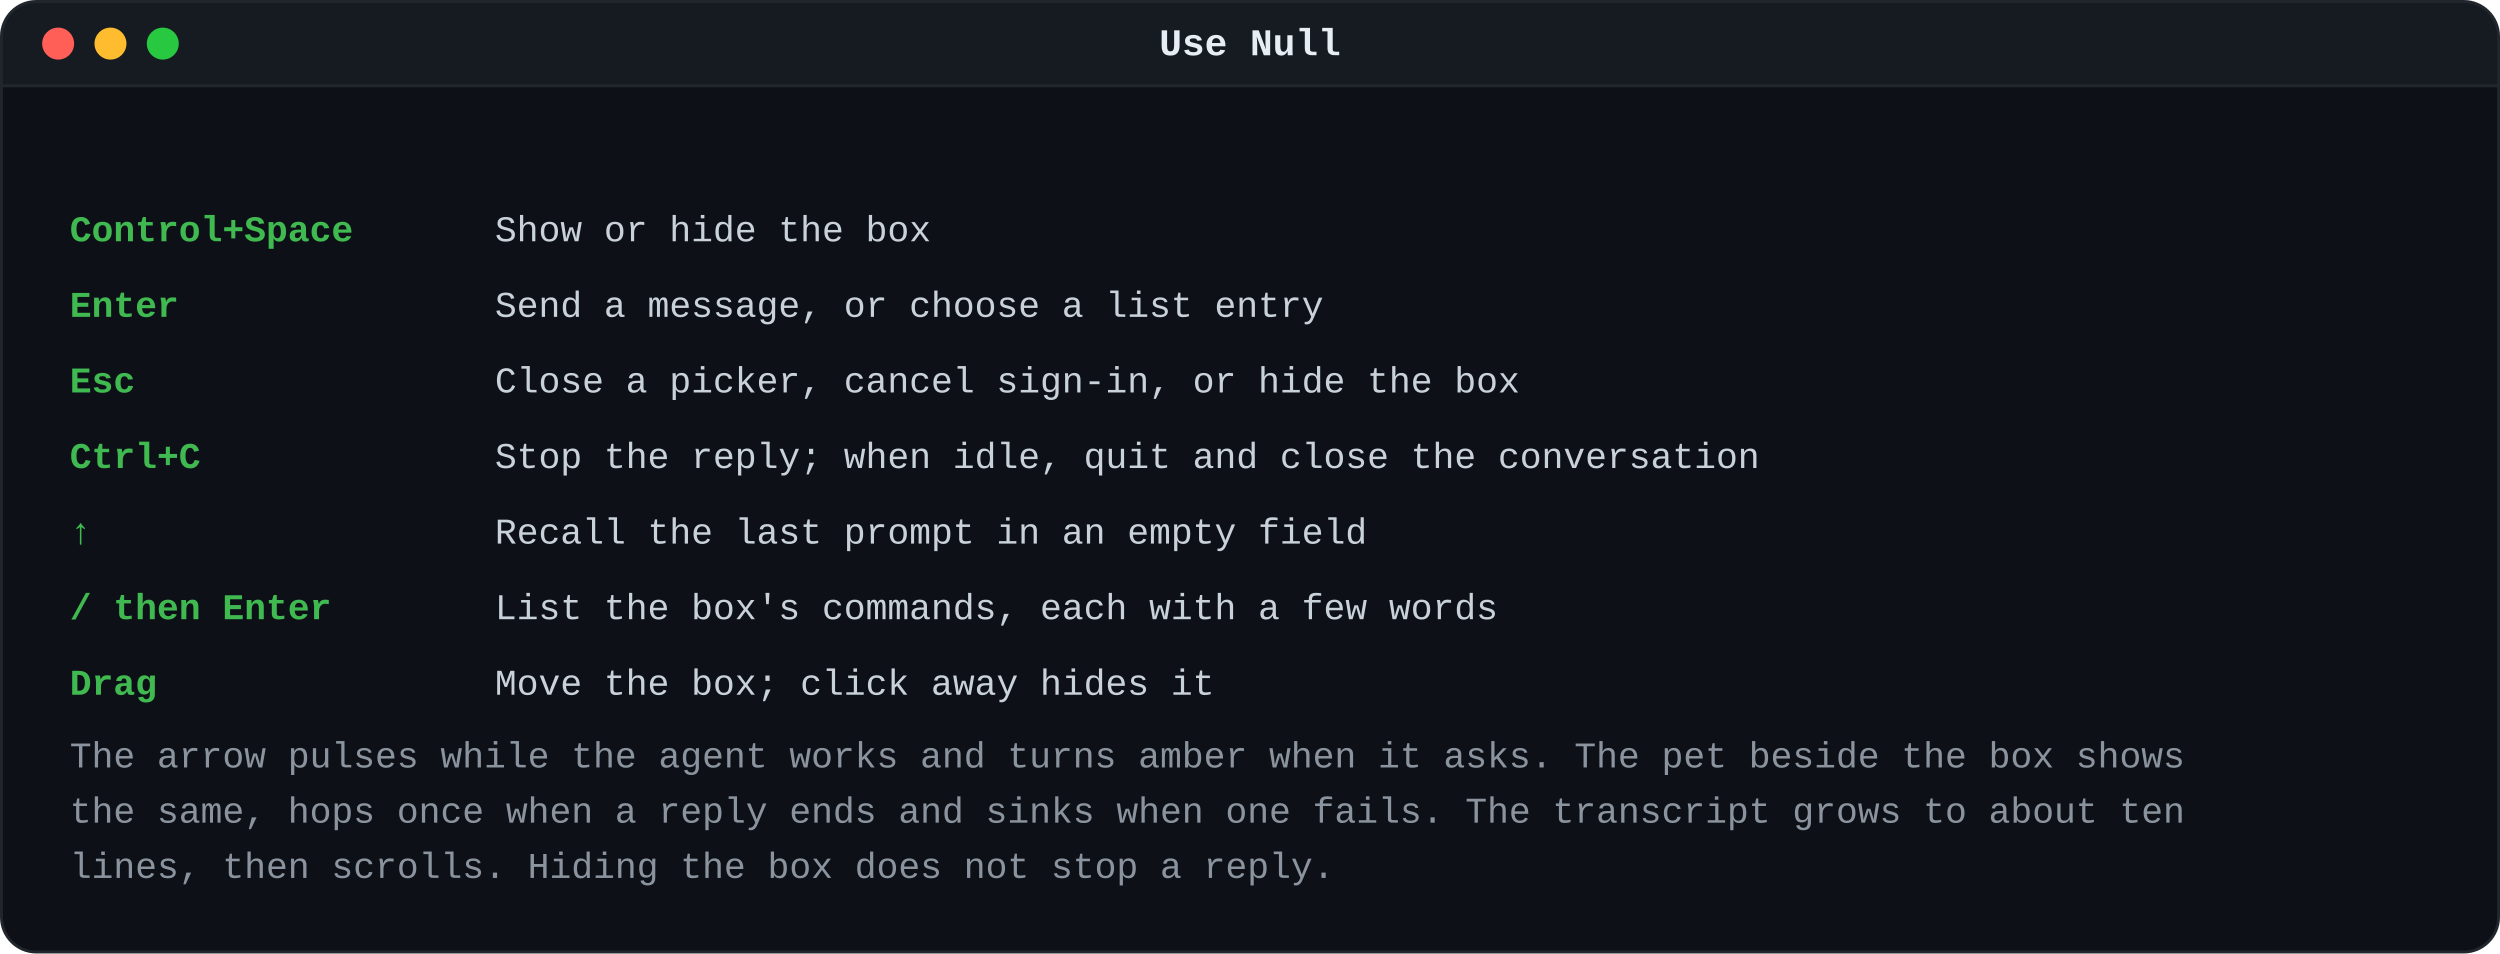
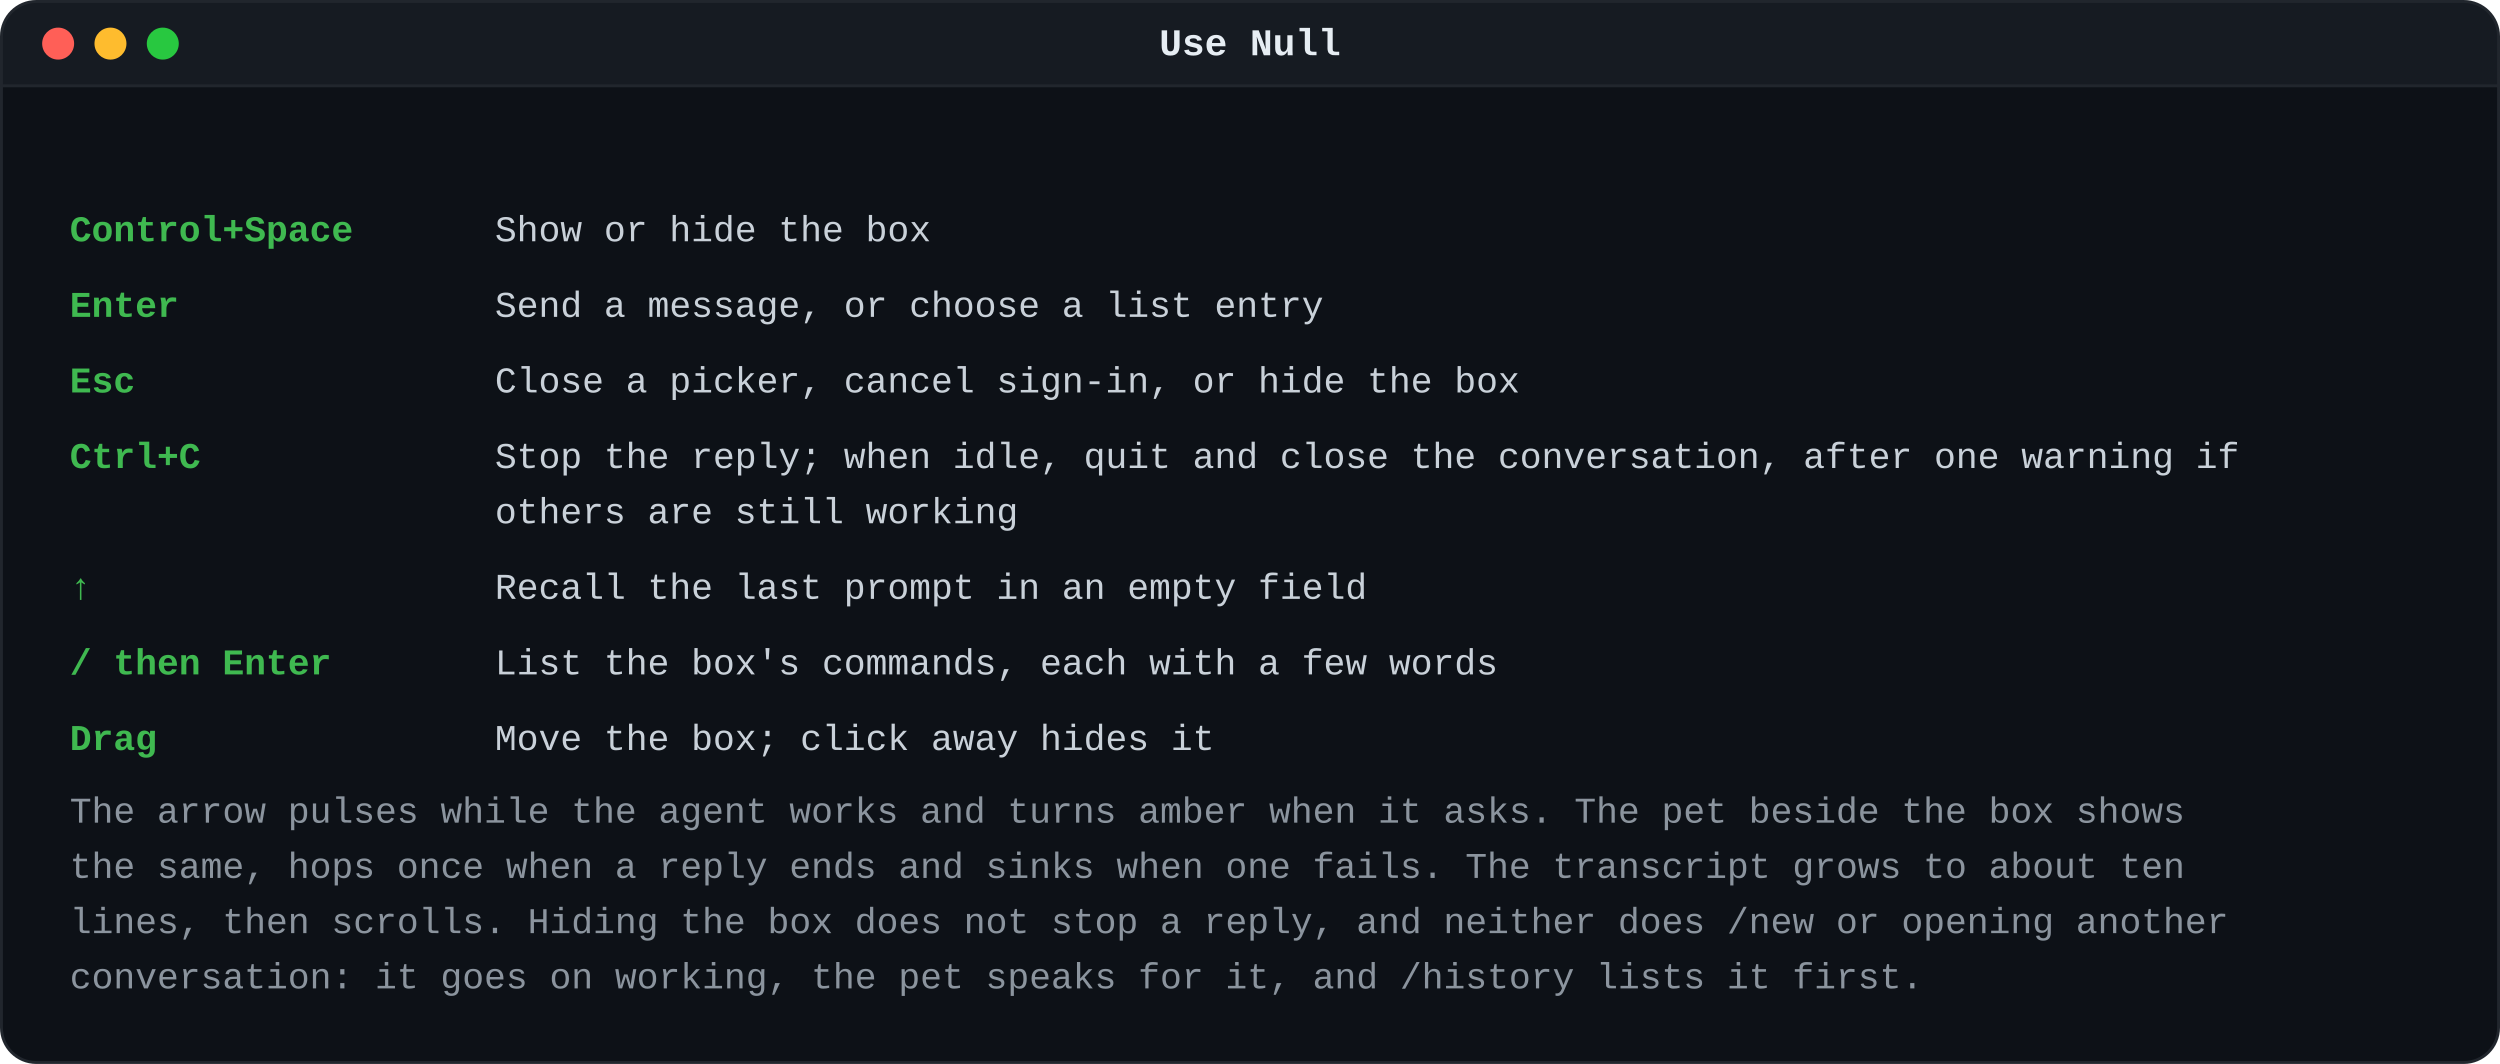
- <svg xmlns="http://www.w3.org/2000/svg" viewBox="0 0 860 328" width="860" height="328" fill="none" role="img" aria-label="Use Null. Control+Space: Show or hide the box Enter: Send a message, or choose a list entry Esc: Close a picker, cancel sign-in, or hide the box Ctrl+C: Stop the reply; when idle, quit and close the conversation ↑: Recall the last prompt in an empty field / then Enter: List the box's commands, each with a few words Drag: Move the box; click away hides it The arrow pulses while the agent works and turns amber when it asks. The pet beside the box shows the same, hops once when a reply ends and sinks when one fails. The transcript grows to about ten lines, then scrolls. Hiding the box does not stop a reply.">
+ <svg xmlns="http://www.w3.org/2000/svg" viewBox="0 0 860 366" width="860" height="366" fill="none" role="img" aria-label="Use Null. Control+Space: Show or hide the box Enter: Send a message, or choose a list entry Esc: Close a picker, cancel sign-in, or hide the box Ctrl+C: Stop the reply; when idle, quit and close the conversation, after one warning if others are still working ↑: Recall the last prompt in an empty field / then Enter: List the box's commands, each with a few words Drag: Move the box; click away hides it The arrow pulses while the agent works and turns amber when it asks. The pet beside the box shows the same, hops once when a reply ends and sinks when one fails. The transcript grows to about ten lines, then scrolls. Hiding the box does not stop a reply, and neither does /new or opening another conversation: it goes on working, the pet speaks for it, and /history lists it first.">
  <style>
    text { font-family: ui-monospace,SFMono-Regular,'SF Mono',Menlo,Consolas,'Liberation Mono',monospace; }
    .rise { animation: rise .35s ease-out both; }
    .fade { animation: fade .4s ease-out both; }
    .blink { animation: blink 1.1s steps(1) infinite; }
    @keyframes rise { from { opacity: 0; transform: translateY(4px); } }
    @keyframes fade { from { opacity: 0; } }
    @keyframes blink { 50% { opacity: 0; } }
    @keyframes hold { 0%, 99.9% { opacity: 1; } 100% { opacity: 0; } }
    @media (prefers-reduced-motion: reduce) { * { animation: none !important; } }
  </style>
  <clipPath id="win">
-     <rect x="0.5" y="0.5" width="859" height="327" rx="12" />
+     <rect x="0.5" y="0.5" width="859" height="365" rx="12" />
  </clipPath>
  <g clip-path="url(#win)">
-     <rect width="860" height="328" fill="#0D1117" />
+     <rect width="860" height="366" fill="#0D1117" />
    <rect width="860" height="30" fill="#161B22" />
    <path d="M0 29.5H860" stroke="#21262D" />
    <circle cx="20" cy="15.0" r="5.5" fill="#FF5F57" />
    <circle cx="38" cy="15.0" r="5.5" fill="#FEBC2E" />
    <circle cx="56" cy="15.0" r="5.5" fill="#28C840" />
    <text x="430.0" y="19.0" font-size="13" font-weight="600" fill="#E6EDF3" text-anchor="middle">Use Null</text>
    <text x="24" y="83.0" font-size="12.5" font-weight="700" fill="#3FB950">Control+Space</text>
    <text x="170.25" y="83.0" font-size="12.5" fill="#C9D1D9">Show or hide the box</text>
    <text x="24" y="109.0" font-size="12.5" font-weight="700" fill="#3FB950">Enter</text>
    <text x="170.25" y="109.0" font-size="12.5" fill="#C9D1D9">Send a message, or choose a list entry</text>
    <text x="24" y="135.0" font-size="12.5" font-weight="700" fill="#3FB950">Esc</text>
    <text x="170.25" y="135.0" font-size="12.5" fill="#C9D1D9">Close a picker, cancel sign-in, or hide the box</text>
    <text x="24" y="161.0" font-size="12.5" font-weight="700" fill="#3FB950">Ctrl+C</text>
-     <text x="170.25" y="161.0" font-size="12.5" fill="#C9D1D9">Stop the reply; when idle, quit and close the conversation</text>
-     <text x="24" y="187.0" font-size="12.5" font-weight="700" fill="#3FB950">↑</text>
-     <text x="170.25" y="187.0" font-size="12.5" fill="#C9D1D9">Recall the last prompt in an empty field</text>
-     <text x="24" y="213.0" font-size="12.5" font-weight="700" fill="#3FB950">/ then Enter</text>
-     <text x="170.25" y="213.0" font-size="12.5" fill="#C9D1D9">List the box's commands, each with a few words</text>
-     <text x="24" y="239.0" font-size="12.5" font-weight="700" fill="#3FB950">Drag</text>
-     <text x="170.25" y="239.0" font-size="12.5" fill="#C9D1D9">Move the box; click away hides it</text>
-     <text x="24" y="264.0" font-size="12.5" fill="#8B949E">The arrow pulses while the agent works and turns amber when it asks. The pet beside the box shows</text>
-     <text x="24" y="283.0" font-size="12.5" fill="#8B949E">the same, hops once when a reply ends and sinks when one fails. The transcript grows to about ten</text>
-     <text x="24" y="302.0" font-size="12.5" fill="#8B949E">lines, then scrolls. Hiding the box does not stop a reply.</text>
+     <text x="170.25" y="161.0" font-size="12.5" fill="#C9D1D9">Stop the reply; when idle, quit and close the conversation, after one warning if</text>
+     <text x="170.25" y="180.0" font-size="12.5" fill="#C9D1D9">others are still working</text>
+     <text x="24" y="206.0" font-size="12.5" font-weight="700" fill="#3FB950">↑</text>
+     <text x="170.25" y="206.0" font-size="12.5" fill="#C9D1D9">Recall the last prompt in an empty field</text>
+     <text x="24" y="232.0" font-size="12.5" font-weight="700" fill="#3FB950">/ then Enter</text>
+     <text x="170.25" y="232.0" font-size="12.5" fill="#C9D1D9">List the box's commands, each with a few words</text>
+     <text x="24" y="258.0" font-size="12.5" font-weight="700" fill="#3FB950">Drag</text>
+     <text x="170.25" y="258.0" font-size="12.5" fill="#C9D1D9">Move the box; click away hides it</text>
+     <text x="24" y="283.0" font-size="12.5" fill="#8B949E">The arrow pulses while the agent works and turns amber when it asks. The pet beside the box shows</text>
+     <text x="24" y="302.0" font-size="12.5" fill="#8B949E">the same, hops once when a reply ends and sinks when one fails. The transcript grows to about ten</text>
+     <text x="24" y="321.0" font-size="12.5" fill="#8B949E">lines, then scrolls. Hiding the box does not stop a reply, and neither does /new or opening another</text>
+     <text x="24" y="340.0" font-size="12.5" fill="#8B949E">conversation: it goes on working, the pet speaks for it, and /history lists it first.</text>
  </g>
-   <rect x="0.5" y="0.5" width="859" height="327" rx="12" stroke="#21262D" />
+   <rect x="0.5" y="0.5" width="859" height="365" rx="12" stroke="#21262D" />
</svg>
